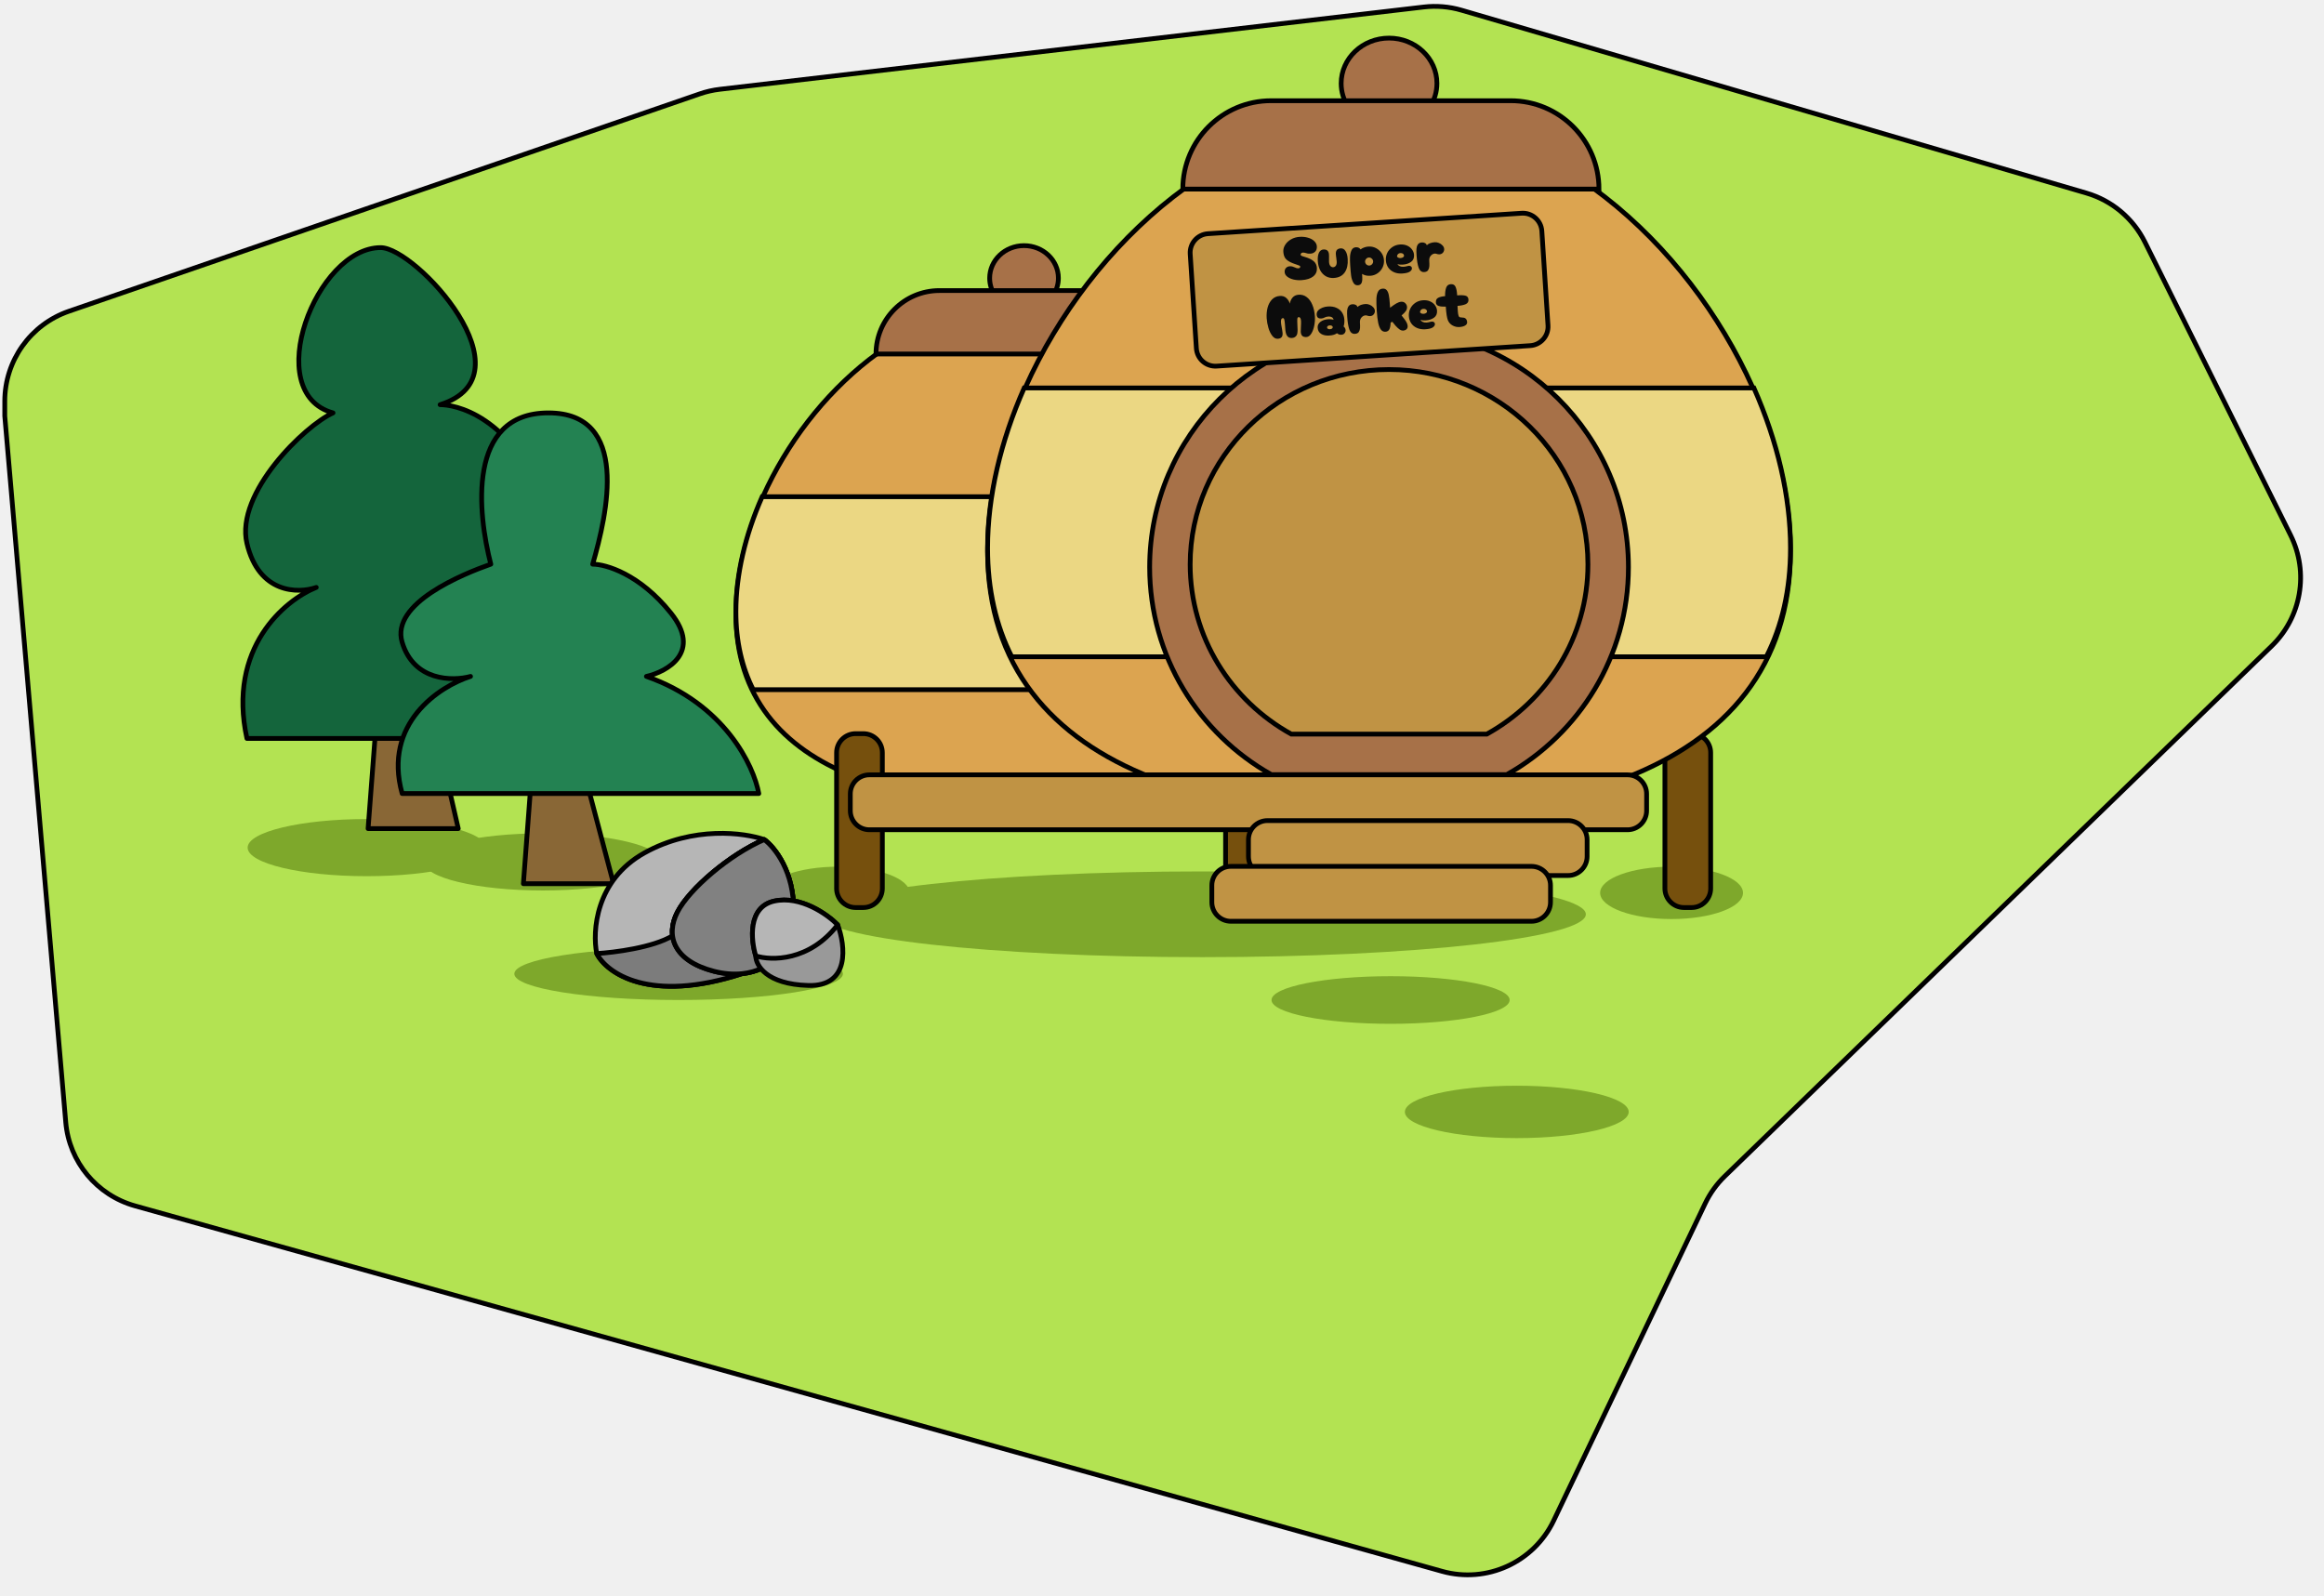
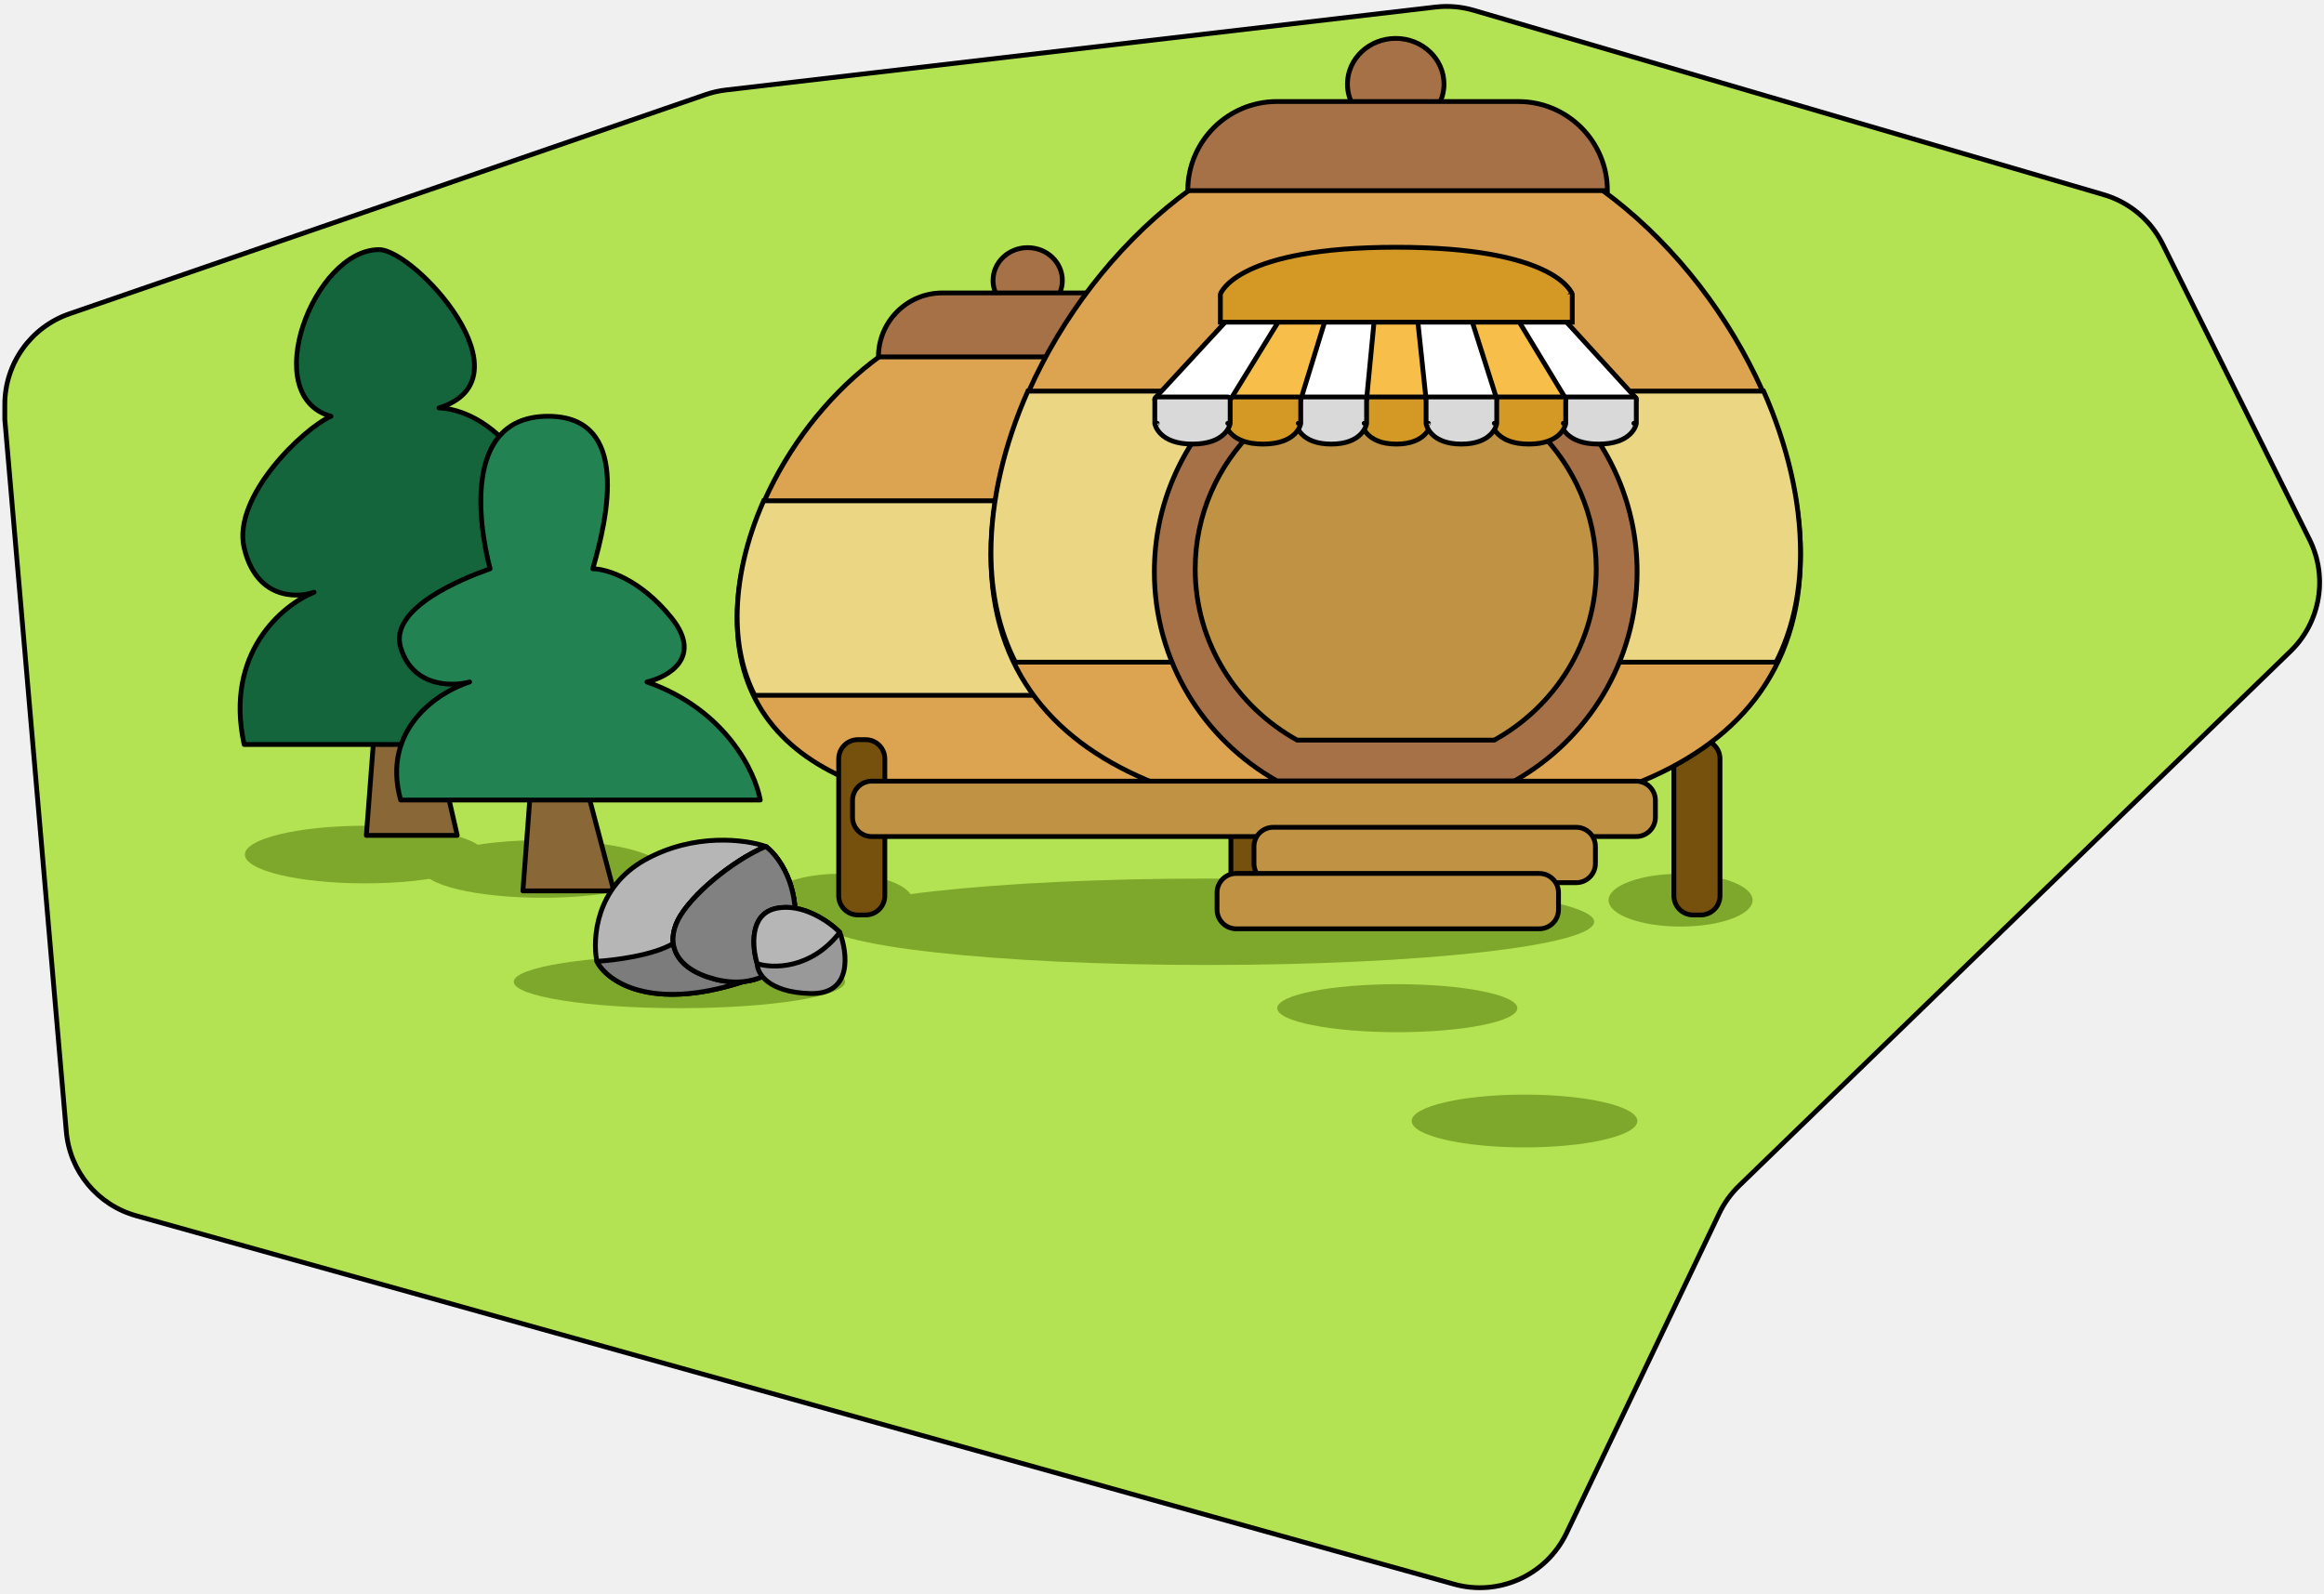
- <svg xmlns="http://www.w3.org/2000/svg" width="488" height="335" viewBox="0 0 488 335" fill="none">
+ <svg xmlns="http://www.w3.org/2000/svg" width="484" height="332" viewBox="0 0 484 332" fill="none">
  <path d="M146.955 19.705L14.484 65.353C6.415 68.134 1 75.728 1 84.262V87.349L13.808 235.691C14.525 243.997 20.319 250.987 28.348 253.232L302.812 329.974C312.171 332.591 322.056 328.101 326.245 319.333L358.052 252.74C359.076 250.597 360.473 248.654 362.178 247.001L477.007 135.673C483.257 129.614 484.87 120.208 480.996 112.413L450.394 50.836C447.912 45.841 443.456 42.109 438.102 40.542L306.902 2.142C304.327 1.388 301.627 1.161 298.962 1.472L151.149 18.749C149.72 18.916 148.314 19.236 146.955 19.705Z" fill="#B3E352" stroke="black" stroke-linecap="round" />
-   <ellipse cx="351" cy="187.5" rx="15" ry="5.5" fill="#7EA82B" />
-   <ellipse cx="176" cy="187.5" rx="15" ry="5.5" fill="#7EA82B" />
-   <ellipse cx="142.5" cy="204.5" rx="34.5" ry="5.5" fill="#7EA82B" />
-   <ellipse cx="77" cy="178" rx="25" ry="6" fill="#7EA82B" />
-   <ellipse cx="292" cy="210" rx="25" ry="5" fill="#7EA82B" />
-   <ellipse cx="318.5" cy="233.5" rx="23.5" ry="5.5" fill="#7EA82B" />
-   <ellipse cx="114" cy="181" rx="25" ry="6" fill="#7EA82B" />
-   <ellipse cx="252.5" cy="192" rx="80.5" ry="9" fill="#7EA82B" />
-   <path d="M82.027 111.951L77.294 174.005H96.226L82.027 111.951Z" fill="#896736" stroke="black" stroke-linejoin="round" />
-   <path d="M127.779 155.073H51.849C47.689 136.044 59.824 126.001 66.411 123.358C62.597 124.68 54.346 124.68 51.849 114.108C49.353 103.536 64.038 89.351 69.932 86.708C54.681 82.501 66.411 52 79.933 52C87.314 52 112.002 78.82 92.414 84.983C95.188 84.983 107.269 86.708 115.158 106.692C118.857 116.063 112.828 121.158 107.597 120.107C121.605 128.791 126.815 148.132 127.779 155.073Z" fill="#14653C" stroke="black" stroke-linejoin="round" />
-   <path d="M114.106 129.832L109.899 185.575H128.831L114.106 129.832Z" fill="#896736" stroke="black" stroke-linejoin="round" />
-   <path d="M159.332 166.642H84.442C80.339 151.885 92.307 144.097 98.805 142.047C95.043 143.072 86.904 143.072 84.442 134.873C81.98 126.675 97.249 120.526 103.062 118.477C100.327 107.887 97.923 86.708 115.158 86.708C132.392 86.708 127.529 107.887 124.452 118.477C127.187 118.477 134.3 120.526 140.866 128.725C147.432 136.923 140.182 141.022 135.736 142.047C152.151 147.786 158.306 160.835 159.332 166.642Z" fill="#238252" stroke="black" stroke-linejoin="round" />
-   <path d="M190.05 70.455C169.098 82.385 154.526 107.604 154.526 128.903C154.526 146.3 164.247 157.136 179.226 163.029H250.83C265.809 157.136 275.53 146.3 275.53 128.903C275.53 107.604 260.958 82.385 240.006 70.455H190.05Z" fill="#DCA450" stroke="black" stroke-linecap="round" />
-   <path d="M160.039 104.313C156.5 112.319 154.526 120.65 154.526 128.453C154.526 134.751 155.812 140.186 158.169 144.833H271.886C274.244 140.186 275.53 134.751 275.53 128.453C275.53 120.65 273.556 112.319 270.017 104.313H160.039Z" fill="#EBD783" stroke="black" stroke-linecap="round" />
-   <path d="M215.028 51.583C211.043 51.583 207.812 54.637 207.812 58.406C207.812 60.955 209.291 63.178 211.481 64.349H218.575C220.765 63.178 222.244 60.955 222.244 58.406C222.244 54.637 219.013 51.583 215.028 51.583Z" fill="#A77148" stroke="black" stroke-linecap="round" />
-   <path d="M183.944 74.34C183.944 66.983 189.909 61.019 197.266 61.019H233.345C240.702 61.019 246.667 66.983 246.667 74.34H183.944Z" fill="#A77148" stroke="black" stroke-linecap="round" />
-   <rect x="185.277" y="154.066" width="36.517" height="9.61" rx="4" transform="rotate(90 185.277 154.066)" fill="#76500D" stroke="black" stroke-linecap="round" />
-   <rect x="266.959" y="154.066" width="36.517" height="9.61" rx="4" transform="rotate(90 266.959 154.066)" fill="#76500D" stroke="black" stroke-linecap="round" />
-   <rect x="359.211" y="154.066" width="36.517" height="9.61" rx="4" transform="rotate(90 359.211 154.066)" fill="#76500D" stroke="black" stroke-linecap="round" />
-   <path d="M256.874 34.294C227.682 50.916 207.379 86.052 207.379 115.728C207.379 139.967 220.923 155.064 241.793 163.274H341.557C362.427 155.064 375.971 139.967 375.971 115.728C375.971 86.052 355.668 50.916 326.476 34.294H256.874Z" fill="#DCA450" stroke="black" stroke-linecap="round" />
-   <path d="M215.061 81.469C210.129 92.623 207.379 104.23 207.379 115.101C207.379 123.877 209.171 131.449 212.456 137.924H370.894C374.179 131.449 375.971 123.877 375.971 115.101C375.971 104.23 373.221 92.623 368.29 81.469H215.061Z" fill="#EBD783" stroke="black" stroke-linecap="round" />
-   <path d="M291.675 69.096C263.913 69.096 241.407 91.487 241.407 119.108C241.407 137.794 251.707 154.087 266.967 162.672H316.383C331.643 154.087 341.943 137.794 341.943 119.108C341.943 91.487 319.437 69.096 291.675 69.096Z" fill="#A77148" />
-   <path d="M291.675 69.096C263.913 69.096 241.407 91.487 241.407 119.108C241.407 137.794 251.707 154.087 266.967 162.672H316.383C331.643 154.087 341.943 137.794 341.943 119.108C341.943 91.487 319.437 69.096 291.675 69.096Z" fill="#A77148" />
-   <path d="M291.675 69.096C263.913 69.096 241.407 91.487 241.407 119.108C241.407 137.794 251.707 154.087 266.967 162.672H316.383C331.643 154.087 341.943 137.794 341.943 119.108C341.943 91.487 319.437 69.096 291.675 69.096Z" stroke="black" stroke-linecap="round" />
-   <path d="M291.675 77.601C268.611 77.601 249.914 95.921 249.914 118.52C249.914 133.809 258.471 147.139 271.148 154.163H312.202C324.879 147.139 333.436 133.809 333.436 118.52C333.436 95.921 314.739 77.601 291.675 77.601Z" fill="#C09344" stroke="black" stroke-linecap="round" />
-   <path d="M291.675 8C286.122 8 281.621 12.256 281.621 17.506C281.621 21.058 283.681 24.155 286.733 25.787H296.617C299.669 24.155 301.729 21.058 301.729 17.506C301.729 12.256 297.227 8 291.675 8Z" fill="#A77148" stroke="black" stroke-linecap="round" />
-   <path d="M248.367 39.708C248.367 29.457 256.677 21.148 266.928 21.148H317.196C327.447 21.148 335.756 29.457 335.756 39.708H248.367Z" fill="#A77148" stroke="black" stroke-linecap="round" />
-   <rect x="178.55" y="162.715" width="167.208" height="11.532" rx="4" fill="#C09344" stroke="black" stroke-linecap="round" />
-   <rect x="262.154" y="172.325" width="71.111" height="11.532" rx="4" fill="#C09344" stroke="black" stroke-linecap="round" />
-   <rect x="254.466" y="181.934" width="71.111" height="11.532" rx="4" fill="#C09344" stroke="black" stroke-linecap="round" />
-   <rect x="249.661" y="49.336" width="73.994" height="27.868" rx="4" transform="rotate(-3.73462 249.661 49.3364)" fill="#C09344" stroke="black" stroke-linecap="round" />
-   <path d="M273.293 58.83C272.722 58.867 272.168 58.825 271.63 58.704C271.1 58.573 270.662 58.376 270.315 58.112C269.967 57.84 269.781 57.517 269.756 57.146C269.733 56.791 269.823 56.503 270.026 56.281C270.228 56.059 270.494 55.938 270.823 55.916C271.039 55.902 271.227 55.92 271.386 55.971C271.554 56.012 271.736 56.078 271.933 56.17C272.076 56.23 272.197 56.278 272.295 56.316C272.401 56.343 272.51 56.353 272.622 56.346C272.908 56.328 273.043 56.206 273.028 55.981C273.023 55.895 272.958 55.825 272.832 55.772C272.707 55.711 272.498 55.633 272.205 55.54C271.682 55.374 271.254 55.207 270.922 55.037C270.409 54.775 270.047 54.478 269.834 54.144C269.63 53.81 269.511 53.384 269.477 52.865C269.444 52.363 269.573 51.881 269.865 51.419C270.155 50.949 270.569 50.561 271.105 50.257C271.641 49.953 272.237 49.779 272.894 49.736C273.534 49.695 274.125 49.756 274.665 49.92C275.214 50.076 275.651 50.316 275.976 50.643C276.309 50.96 276.49 51.326 276.517 51.741C276.548 52.216 276.428 52.585 276.159 52.845C275.897 53.097 275.594 53.234 275.248 53.257C274.962 53.275 274.745 53.272 274.596 53.247C274.455 53.221 274.314 53.183 274.171 53.132C274.056 53.096 273.959 53.072 273.88 53.059C273.8 53.038 273.692 53.032 273.553 53.041C273.441 53.049 273.335 53.095 273.236 53.179C273.146 53.255 273.105 53.357 273.113 53.487C273.119 53.582 273.181 53.661 273.298 53.723C273.414 53.776 273.548 53.824 273.698 53.866C273.849 53.908 273.955 53.94 274.017 53.962C274.841 54.204 275.455 54.502 275.86 54.858C276.265 55.205 276.487 55.677 276.526 56.274C276.574 57.009 276.313 57.603 275.744 58.057C275.182 58.502 274.365 58.76 273.293 58.83ZM280.101 58.372C279.47 58.414 278.906 58.294 278.41 58.014C277.913 57.725 277.517 57.308 277.221 56.763C276.933 56.208 276.765 55.559 276.716 54.815C276.669 54.089 276.748 53.51 276.955 53.08C277.161 52.65 277.472 52.421 277.887 52.394C278.622 52.346 279.014 52.698 279.063 53.45C279.073 53.606 279.078 53.745 279.077 53.867C279.076 53.98 279.074 54.08 279.071 54.166C279.059 54.515 279.06 54.793 279.073 55C279.098 55.381 279.195 55.665 279.363 55.854C279.532 56.043 279.729 56.13 279.954 56.115C280.187 56.1 280.371 55.992 280.506 55.792C280.648 55.583 280.707 55.284 280.682 54.895C280.664 54.618 280.634 54.364 280.593 54.132C280.579 54.055 280.563 53.943 280.545 53.797C280.526 53.642 280.512 53.499 280.504 53.37C280.454 52.608 280.797 52.204 281.532 52.156C281.947 52.129 282.281 52.316 282.533 52.716C282.793 53.107 282.947 53.67 282.995 54.406C283.07 55.556 282.862 56.49 282.37 57.208C281.878 57.918 281.121 58.306 280.101 58.372ZM285.12 59.908C284.696 59.935 284.375 59.739 284.157 59.319C283.939 58.908 283.79 58.431 283.712 57.889C283.642 57.347 283.577 56.63 283.519 55.739C283.475 55.056 283.461 54.453 283.479 53.931C283.506 53.408 283.611 52.95 283.793 52.556C283.976 52.161 284.279 51.951 284.703 51.923C285.144 51.894 285.475 52.046 285.697 52.379C285.886 52.219 286.125 52.086 286.414 51.981C286.71 51.866 287.023 51.798 287.351 51.776C287.905 51.74 288.424 51.845 288.909 52.091C289.394 52.338 289.79 52.685 290.097 53.134C290.405 53.583 290.576 54.084 290.613 54.638C290.649 55.191 290.544 55.715 290.298 56.209C290.052 56.694 289.704 57.09 289.255 57.397C288.806 57.704 288.305 57.876 287.752 57.912C287.414 57.934 287.096 57.911 286.796 57.844C286.496 57.768 286.237 57.659 286.019 57.517C286.055 58.071 286.066 58.5 286.051 58.805C286.036 59.11 285.957 59.362 285.814 59.563C285.68 59.771 285.449 59.886 285.12 59.908ZM287.546 55.763C287.771 55.748 287.96 55.653 288.114 55.478C288.276 55.294 288.349 55.09 288.334 54.865C288.32 54.64 288.221 54.451 288.037 54.298C287.861 54.136 287.661 54.062 287.436 54.077C287.211 54.091 287.018 54.191 286.856 54.375C286.703 54.55 286.633 54.75 286.648 54.975C286.663 55.2 286.758 55.393 286.933 55.555C287.117 55.708 287.321 55.778 287.546 55.763ZM294.457 57.435C293.817 57.477 293.242 57.389 292.733 57.17C292.224 56.951 291.816 56.626 291.51 56.195C291.212 55.754 291.044 55.248 291.007 54.677C290.97 54.115 291.07 53.587 291.307 53.094C291.553 52.6 291.909 52.195 292.375 51.878C292.84 51.561 293.38 51.383 293.994 51.343C294.548 51.306 295.044 51.387 295.482 51.584C295.92 51.781 296.264 52.059 296.513 52.416C296.762 52.764 296.899 53.137 296.925 53.535C296.967 54.184 296.752 54.676 296.279 55.011C295.814 55.336 295.244 55.521 294.569 55.565C294.12 55.594 293.735 55.563 293.417 55.471C293.704 55.878 294.146 56.062 294.743 56.023C294.985 56.007 295.242 55.96 295.515 55.881C295.617 55.848 295.716 55.829 295.811 55.823C296.001 55.81 296.155 55.848 296.274 55.936C296.401 56.023 296.47 56.149 296.481 56.313C296.499 56.581 296.35 56.825 296.034 57.046C295.718 57.258 295.192 57.387 294.457 57.435ZM293.352 53.886C293.438 54.002 293.548 54.086 293.682 54.138C293.823 54.181 293.976 54.197 294.141 54.186C294.331 54.174 294.492 54.12 294.625 54.024C294.766 53.928 294.833 53.811 294.824 53.672C294.813 53.517 294.74 53.387 294.603 53.283C294.474 53.178 294.293 53.134 294.06 53.149C293.826 53.164 293.645 53.25 293.516 53.406C293.396 53.553 293.341 53.713 293.352 53.886ZM299.075 57.134C298.522 57.17 298.129 56.87 297.896 56.234C297.672 55.597 297.523 54.708 297.448 53.566C297.414 53.047 297.408 52.614 297.428 52.265C297.457 51.907 297.554 51.601 297.72 51.347C297.894 51.084 298.176 50.939 298.565 50.914C298.807 50.898 299.023 50.94 299.212 51.041C299.409 51.141 299.541 51.293 299.606 51.497C299.785 51.312 300.023 51.166 300.32 51.06C300.617 50.954 300.939 50.889 301.285 50.867C301.561 50.849 301.847 50.899 302.141 51.019C302.444 51.138 302.699 51.313 302.905 51.542C303.119 51.763 303.235 52.012 303.253 52.288C303.271 52.565 303.188 52.818 303.003 53.047C302.827 53.267 302.578 53.388 302.258 53.409C302.154 53.415 302.054 53.409 301.957 53.389C301.869 53.369 301.79 53.348 301.719 53.327C301.541 53.269 301.401 53.243 301.297 53.25C300.96 53.272 300.67 53.425 300.428 53.711C300.194 53.986 300.091 54.332 300.118 54.747C300.148 55.205 300.155 55.587 300.14 55.892C300.126 56.197 300.04 56.476 299.882 56.729C299.725 56.974 299.456 57.109 299.075 57.134ZM271.292 70.973C270.998 70.992 270.747 70.935 270.539 70.801C270.338 70.657 270.191 70.459 270.096 70.204C270.011 69.966 269.95 69.706 269.914 69.421C269.887 69.136 269.857 68.735 269.823 68.216C269.791 67.731 269.746 67.374 269.688 67.143C269.638 66.912 269.539 66.801 269.392 66.811C269.219 66.822 269.103 66.908 269.044 67.068C268.985 67.219 268.964 67.434 268.982 67.71C268.998 67.961 269.059 68.353 269.163 68.884C269.178 68.987 269.206 69.15 269.247 69.374C269.287 69.597 269.313 69.782 269.322 69.929C269.349 70.344 269.273 70.644 269.094 70.83C268.924 71.015 268.662 71.118 268.307 71.142C267.883 71.169 267.501 70.964 267.16 70.526C266.818 70.088 266.547 69.532 266.347 68.859C266.146 68.178 266.024 67.504 265.981 66.838C265.929 66.042 265.993 65.296 266.173 64.598C266.362 63.899 266.672 63.328 267.104 62.883C267.543 62.437 268.092 62.193 268.749 62.15C269.303 62.114 269.755 62.258 270.106 62.582C270.457 62.898 270.704 63.294 270.848 63.772C270.912 63.29 271.098 62.865 271.404 62.498C271.718 62.13 272.148 61.928 272.693 61.892C273.342 61.85 273.908 62.017 274.393 62.394C274.886 62.761 275.277 63.296 275.566 63.998C275.864 64.699 276.043 65.521 276.105 66.464C276.145 67.078 276.1 67.719 275.97 68.388C275.839 69.048 275.632 69.604 275.349 70.057C275.066 70.509 274.726 70.749 274.328 70.775C273.965 70.798 273.682 70.726 273.48 70.556C273.278 70.387 273.163 70.095 273.136 69.68C273.124 69.49 273.135 69.133 273.17 68.609C273.203 68.052 273.212 67.651 273.196 67.409C273.16 66.847 272.99 66.576 272.687 66.596C272.532 66.606 272.44 66.738 272.413 66.991C272.395 67.245 272.4 67.652 272.428 68.215C272.456 68.639 272.47 68.994 272.472 69.281C272.472 69.558 272.45 69.816 272.405 70.053C272.352 70.309 272.227 70.521 272.03 70.69C271.841 70.859 271.595 70.953 271.292 70.973ZM279.109 70.463C278.435 70.507 277.871 70.391 277.419 70.117C276.966 69.834 276.721 69.403 276.683 68.823C276.65 68.322 276.845 67.909 277.267 67.587C277.689 67.264 278.228 67.081 278.886 67.038C279.128 67.022 279.354 67.029 279.564 67.059C279.783 67.079 279.933 67.113 280.014 67.16C280 66.944 279.897 66.772 279.707 66.646C279.516 66.51 279.234 66.455 278.862 66.479C278.698 66.49 278.565 66.512 278.463 66.544C278.36 66.577 278.251 66.623 278.133 66.683C278.015 66.743 277.905 66.789 277.803 66.822C277.71 66.854 277.581 66.876 277.417 66.886C277.14 66.904 276.919 66.849 276.754 66.721C276.589 66.584 276.497 66.369 276.478 66.075C276.456 65.737 276.558 65.444 276.785 65.195C277.021 64.945 277.321 64.752 277.685 64.615C278.049 64.47 278.417 64.385 278.789 64.361C279.524 64.312 280.147 64.411 280.658 64.655C281.177 64.891 281.568 65.226 281.831 65.66C282.103 66.094 282.256 66.583 282.292 67.128C282.311 67.422 282.303 67.696 282.267 67.951C282.24 68.204 282.193 68.403 282.124 68.546C282.252 68.642 282.35 68.757 282.42 68.892C282.498 69.025 282.542 69.166 282.552 69.313C282.568 69.564 282.496 69.786 282.334 69.978C282.182 70.171 281.967 70.276 281.691 70.294C281.483 70.308 281.312 70.288 281.179 70.236C281.045 70.184 280.901 70.098 280.745 69.978C280.537 70.122 280.306 70.233 280.05 70.31C279.803 70.387 279.49 70.438 279.109 70.463ZM279.283 69.135C279.465 69.124 279.605 69.075 279.704 68.991C279.811 68.906 279.861 68.807 279.854 68.694C279.846 68.582 279.784 68.49 279.666 68.42C279.557 68.349 279.412 68.319 279.231 68.331C279.049 68.343 278.904 68.392 278.797 68.477C278.698 68.561 278.653 68.66 278.66 68.772C278.667 68.885 278.726 68.977 278.834 69.047C278.952 69.118 279.101 69.147 279.283 69.135ZM284.522 70.109C283.968 70.145 283.575 69.845 283.343 69.209C283.119 68.573 282.969 67.683 282.895 66.542C282.861 66.023 282.854 65.589 282.875 65.24C282.904 64.882 283.001 64.576 283.167 64.322C283.341 64.059 283.622 63.915 284.011 63.889C284.254 63.874 284.469 63.916 284.658 64.016C284.856 64.117 284.987 64.269 285.053 64.473C285.232 64.287 285.47 64.142 285.767 64.035C286.064 63.929 286.385 63.865 286.731 63.842C287.008 63.824 287.293 63.875 287.588 63.995C287.891 64.114 288.146 64.288 288.352 64.518C288.566 64.739 288.682 64.987 288.7 65.264C288.718 65.541 288.635 65.794 288.45 66.023C288.273 66.243 288.025 66.363 287.705 66.384C287.601 66.391 287.501 66.384 287.404 66.365C287.316 66.344 287.236 66.323 287.165 66.302C286.988 66.244 286.847 66.219 286.743 66.225C286.406 66.247 286.117 66.401 285.875 66.686C285.641 66.962 285.537 67.307 285.564 67.722C285.594 68.181 285.602 68.562 285.587 68.867C285.572 69.172 285.486 69.451 285.329 69.705C285.171 69.95 284.902 70.085 284.522 70.109ZM294.306 66.24C294.446 66.396 294.674 66.689 294.989 67.12C295.361 67.634 295.559 68.077 295.584 68.449C295.603 68.752 295.519 68.988 295.33 69.156C295.141 69.316 294.912 69.405 294.644 69.423C294.393 69.439 294.131 69.352 293.858 69.161C293.594 68.97 293.312 68.706 293.012 68.37C292.692 68 292.48 67.736 292.374 67.578C292.264 67.628 292.142 67.68 292.006 67.732C291.988 68.384 291.898 68.864 291.735 69.169C291.573 69.475 291.306 69.641 290.934 69.665C290.553 69.69 290.24 69.554 289.995 69.257C289.75 68.96 289.554 68.487 289.407 67.836C289.269 67.185 289.165 66.319 289.095 65.238C289.027 64.209 289.004 63.381 289.024 62.755C289.052 62.119 289.166 61.612 289.367 61.234C289.568 60.847 289.893 60.639 290.343 60.61C290.715 60.586 291 60.697 291.198 60.945C291.406 61.192 291.55 61.543 291.632 61.998C291.722 62.444 291.792 63.047 291.841 63.808L291.895 64.626L291.932 64.597C292.411 64.227 292.835 63.934 293.203 63.719C293.58 63.504 293.924 63.386 294.236 63.365C294.59 63.342 294.875 63.445 295.089 63.674C295.312 63.894 295.433 64.151 295.452 64.445C295.473 64.757 295.388 65.049 295.197 65.322C295.006 65.595 294.709 65.901 294.306 66.24ZM299.286 69.146C298.646 69.187 298.071 69.099 297.562 68.88C297.053 68.662 296.645 68.337 296.339 67.905C296.041 67.464 295.873 66.958 295.836 66.388C295.799 65.825 295.9 65.298 296.137 64.805C296.382 64.311 296.738 63.905 297.204 63.588C297.669 63.271 298.209 63.093 298.823 63.053C299.377 63.017 299.873 63.097 300.311 63.294C300.75 63.492 301.093 63.769 301.343 64.126C301.591 64.475 301.728 64.848 301.754 65.246C301.797 65.894 301.581 66.386 301.108 66.721C300.643 67.046 300.073 67.231 299.399 67.275C298.949 67.305 298.565 67.273 298.246 67.181C298.533 67.588 298.975 67.772 299.572 67.733C299.814 67.717 300.071 67.67 300.344 67.591C300.446 67.559 300.545 67.539 300.64 67.533C300.83 67.521 300.985 67.558 301.103 67.646C301.231 67.733 301.3 67.859 301.31 68.023C301.328 68.291 301.179 68.536 300.863 68.756C300.547 68.968 300.021 69.098 299.286 69.146ZM298.182 65.596C298.267 65.712 298.377 65.796 298.511 65.848C298.652 65.891 298.805 65.907 298.97 65.896C299.16 65.884 299.322 65.83 299.454 65.734C299.596 65.638 299.662 65.521 299.653 65.383C299.643 65.227 299.569 65.097 299.432 64.993C299.304 64.889 299.123 64.844 298.889 64.859C298.656 64.875 298.474 64.96 298.346 65.116C298.225 65.263 298.17 65.423 298.182 65.596ZM308.353 62.913C308.383 63.362 308.191 63.683 307.778 63.875C307.364 64.059 306.79 64.179 306.056 64.235C306.061 64.452 306.08 64.802 306.111 65.287C306.143 65.78 306.201 66.128 306.284 66.331C306.336 66.475 306.408 66.566 306.497 66.603C306.595 66.641 306.735 66.662 306.918 66.667C306.979 66.672 307.045 66.681 307.115 66.694C307.193 66.697 307.281 66.704 307.377 66.715C307.579 66.746 307.741 66.844 307.865 67.009C307.988 67.166 308.058 67.374 308.075 67.634C308.095 67.928 307.958 68.167 307.666 68.351C307.374 68.535 306.964 68.644 306.437 68.679C305.953 68.71 305.481 68.602 305.022 68.354C304.562 68.098 304.235 67.737 304.039 67.272C303.833 66.773 303.684 65.814 303.591 64.396C302.984 64.418 302.491 64.372 302.11 64.258C301.737 64.135 301.538 63.887 301.514 63.516C301.484 63.048 301.636 62.726 301.972 62.548C302.307 62.361 302.799 62.242 303.447 62.191C303.428 61.497 303.498 60.915 303.659 60.444C303.818 59.965 304.145 59.709 304.638 59.677C305.139 59.644 305.478 59.839 305.653 60.262C305.837 60.684 305.945 61.272 305.977 62.026C306.763 61.966 307.346 61.988 307.727 62.094C308.116 62.199 308.325 62.472 308.353 62.913Z" fill="#0C0C0C" />
-   <path d="M125.306 200.243C124.365 195.582 125.049 184.829 135.319 179.11C145.588 173.392 156.37 174.863 160.478 176.313C162.617 177.867 166.845 183.088 166.64 191.542C166.444 199.575 161.797 203.836 155.857 204.461C136.345 210.819 127.36 204.298 125.306 200.243Z" fill="#B6B6B6" />
-   <path d="M160.478 176.313C156.37 174.863 145.588 173.392 135.319 179.11C125.049 184.829 124.365 195.582 125.306 200.243C127.36 204.298 136.345 210.819 155.857 204.461M160.478 176.313C162.617 177.867 166.845 183.088 166.64 191.542C166.444 199.575 161.797 203.836 155.857 204.461M160.478 176.313C153.29 179.421 144.818 186.569 142.25 191.542C139.683 196.514 141.48 201.797 149.952 203.973C151.983 204.494 153.984 204.658 155.857 204.461" stroke="black" stroke-linecap="round" stroke-linejoin="round" />
-   <path d="M160.478 176.313C162.617 177.867 166.845 183.088 166.639 191.542C166.444 199.575 161.797 203.836 155.857 204.461C136.345 210.819 127.36 204.298 125.306 200.243C128.902 200.036 137.121 199 141.226 196.514C141.02 194.907 141.39 193.207 142.25 191.542C144.817 186.569 153.29 179.421 160.478 176.313Z" fill="#7C7C7C" />
-   <path d="M155.857 204.461C161.797 203.836 166.444 199.575 166.639 191.542C166.845 183.088 162.617 177.867 160.478 176.313C153.29 179.421 144.817 186.569 142.25 191.542C141.39 193.207 141.02 194.907 141.226 196.514M155.857 204.461C153.984 204.658 151.983 204.494 149.952 203.973C144.318 202.526 141.635 199.704 141.226 196.514M155.857 204.461C136.345 210.819 127.36 204.298 125.306 200.243C128.902 200.036 137.121 199 141.226 196.514" stroke="black" stroke-linecap="round" stroke-linejoin="round" />
-   <path d="M166.64 191.542C166.845 183.088 162.617 177.867 160.478 176.313C153.29 179.421 144.818 186.569 142.25 191.542C139.683 196.514 141.48 201.797 149.952 203.973C151.983 204.494 153.984 204.658 155.857 204.461C161.797 203.836 166.444 199.575 166.64 191.542Z" fill="#818181" stroke="black" stroke-linecap="round" stroke-linejoin="round" />
-   <path d="M162.547 189.233C157.002 190.476 157.669 197.416 158.696 200.731C158.696 202.7 160.904 206.698 169.736 206.947C178.567 207.195 177.523 198.556 175.897 194.205C173.758 192.03 168.093 187.99 162.547 189.233Z" fill="#999999" stroke="black" stroke-linecap="round" stroke-linejoin="round" />
-   <path d="M162.547 189.233C157.002 190.476 157.669 197.416 158.696 200.731C161.948 201.767 169.941 201.913 175.897 194.205C173.758 192.03 168.093 187.99 162.547 189.233Z" fill="#B6B6B6" stroke="black" stroke-linecap="round" stroke-linejoin="round" />
+   <ellipse cx="350" cy="187.5" rx="15" ry="5.5" fill="#7EA82B" />
+   <ellipse cx="175" cy="187.5" rx="15" ry="5.5" fill="#7EA82B" />
+   <ellipse cx="141.5" cy="204.5" rx="34.5" ry="5.5" fill="#7EA82B" />
+   <ellipse cx="76" cy="178" rx="25" ry="6" fill="#7EA82B" />
+   <ellipse cx="291" cy="210" rx="25" ry="5" fill="#7EA82B" />
+   <ellipse cx="317.5" cy="233.5" rx="23.5" ry="5.5" fill="#7EA82B" />
+   <ellipse cx="113" cy="181" rx="25" ry="6" fill="#7EA82B" />
+   <ellipse cx="251.5" cy="192" rx="80.5" ry="9" fill="#7EA82B" />
+   <path d="M81.027 111.951L76.294 174.005H95.226L81.027 111.951Z" fill="#896736" stroke="black" stroke-linejoin="round" />
+   <path d="M126.779 155.073H50.849C46.689 136.044 58.824 126.001 65.411 123.358C61.597 124.68 53.346 124.68 50.849 114.108C48.353 103.536 63.038 89.351 68.932 86.708C53.681 82.501 65.411 52 78.933 52C86.314 52 111.002 78.82 91.414 84.983C94.188 84.983 106.269 86.708 114.158 106.692C117.857 116.063 111.828 121.158 106.597 120.107C120.605 128.791 125.815 148.132 126.779 155.073Z" fill="#14653C" stroke="black" stroke-linejoin="round" />
+   <path d="M113.106 129.832L108.899 185.575H127.831L113.106 129.832Z" fill="#896736" stroke="black" stroke-linejoin="round" />
+   <path d="M158.332 166.642H83.442C79.339 151.885 91.307 144.097 97.805 142.047C94.043 143.072 85.904 143.072 83.442 134.873C80.98 126.675 96.249 120.526 102.062 118.477C99.327 107.887 96.923 86.708 114.158 86.708C131.392 86.708 126.529 107.887 123.452 118.477C126.187 118.477 133.3 120.526 139.866 128.725C146.432 136.923 139.182 141.022 134.736 142.047C151.151 147.786 157.306 160.835 158.332 166.642Z" fill="#238252" stroke="black" stroke-linejoin="round" />
+   <path d="M189.05 70.455C168.098 82.385 153.526 107.604 153.526 128.903C153.526 146.3 163.247 157.136 178.226 163.029H249.83C264.809 157.136 274.53 146.3 274.53 128.903C274.53 107.604 259.958 82.385 239.006 70.455H189.05Z" fill="#DCA450" stroke="black" stroke-linecap="round" />
+   <path d="M159.039 104.313C155.5 112.319 153.526 120.65 153.526 128.453C153.526 134.751 154.812 140.186 157.169 144.833H270.886C273.244 140.186 274.53 134.751 274.53 128.453C274.53 120.65 272.556 112.319 269.017 104.313H159.039Z" fill="#EBD783" stroke="black" stroke-linecap="round" />
+   <path d="M214.028 51.583C210.043 51.583 206.812 54.637 206.812 58.406C206.812 60.955 208.291 63.178 210.481 64.349H217.575C219.765 63.178 221.244 60.955 221.244 58.406C221.244 54.637 218.013 51.583 214.028 51.583Z" fill="#A77148" stroke="black" stroke-linecap="round" />
+   <path d="M182.944 74.34C182.944 66.983 188.909 61.019 196.266 61.019H232.345C239.702 61.019 245.667 66.983 245.667 74.34H182.944Z" fill="#A77148" stroke="black" stroke-linecap="round" />
+   <rect x="184.277" y="154.066" width="36.517" height="9.61" rx="4" transform="rotate(90 184.277 154.066)" fill="#76500D" stroke="black" stroke-linecap="round" />
+   <rect x="265.959" y="154.066" width="36.517" height="9.61" rx="4" transform="rotate(90 265.959 154.066)" fill="#76500D" stroke="black" stroke-linecap="round" />
+   <rect x="358.211" y="154.066" width="36.517" height="9.61" rx="4" transform="rotate(90 358.211 154.066)" fill="#76500D" stroke="black" stroke-linecap="round" />
+   <path d="M255.874 34.294C226.682 50.916 206.379 86.052 206.379 115.728C206.379 139.967 219.923 155.064 240.793 163.274H340.557C361.427 155.064 374.971 139.967 374.971 115.728C374.971 86.052 354.668 50.916 325.476 34.294H255.874Z" fill="#DCA450" stroke="black" stroke-linecap="round" />
+   <path d="M214.06 81.469C209.129 92.623 206.379 104.23 206.379 115.101C206.379 123.877 208.171 131.449 211.456 137.924H369.894C373.179 131.449 374.971 123.877 374.971 115.101C374.971 104.23 372.221 92.623 367.29 81.469H214.06Z" fill="#EBD783" stroke="black" stroke-linecap="round" />
+   <path d="M290.675 69.096C262.912 69.096 240.407 91.487 240.407 119.108C240.407 137.794 250.707 154.087 265.967 162.672H315.383C330.643 154.087 340.943 137.794 340.943 119.108C340.943 91.487 318.437 69.096 290.675 69.096Z" fill="#A77148" />
+   <path d="M290.675 69.096C262.912 69.096 240.407 91.487 240.407 119.108C240.407 137.794 250.707 154.087 265.967 162.672H315.383C330.643 154.087 340.943 137.794 340.943 119.108C340.943 91.487 318.437 69.096 290.675 69.096Z" fill="#A77148" />
+   <path d="M290.675 69.096C262.912 69.096 240.407 91.487 240.407 119.108C240.407 137.794 250.707 154.087 265.967 162.672H315.383C330.643 154.087 340.943 137.794 340.943 119.108C340.943 91.487 318.437 69.096 290.675 69.096Z" stroke="black" stroke-linecap="round" />
+   <path d="M290.675 77.601C267.611 77.601 248.914 95.921 248.914 118.52C248.914 133.809 257.471 147.139 270.148 154.163H311.202C323.879 147.139 332.436 133.809 332.436 118.52C332.436 95.921 313.739 77.601 290.675 77.601Z" fill="#C09344" stroke="black" stroke-linecap="round" />
+   <path d="M290.675 8C285.122 8 280.621 12.256 280.621 17.506C280.621 21.058 282.681 24.155 285.733 25.787H295.617C298.669 24.155 300.729 21.058 300.729 17.506C300.729 12.256 296.227 8 290.675 8Z" fill="#A77148" stroke="black" stroke-linecap="round" />
+   <path d="M247.367 39.708C247.367 29.457 255.677 21.148 265.928 21.148H316.196C326.447 21.148 334.756 29.457 334.756 39.708H247.367Z" fill="#A77148" stroke="black" stroke-linecap="round" />
+   <path d="M295.864 65.701C296.122 65.701 296.337 65.896 296.362 66.153L297.995 83.135C298.008 83.275 297.962 83.414 297.867 83.519C297.773 83.623 297.638 83.682 297.497 83.682H284.108C283.967 83.682 283.832 83.623 283.738 83.519C283.643 83.414 283.597 83.275 283.61 83.135L285.243 66.153C285.268 65.896 285.483 65.701 285.741 65.701H295.864Z" fill="#F7BE4A" stroke="black" stroke-linejoin="round" />
+   <path d="M297.497 82.683C297.773 82.683 297.997 82.906 297.997 83.183V88.174C297.997 88.199 297.995 88.225 297.991 88.25L297.497 88.174C297.991 88.25 297.991 88.251 297.991 88.251L297.991 88.252L297.991 88.254L297.99 88.259L297.987 88.274C297.985 88.285 297.982 88.3 297.978 88.319C297.971 88.356 297.959 88.406 297.942 88.468C297.909 88.592 297.855 88.763 297.77 88.966C297.599 89.37 297.303 89.903 296.799 90.432C295.779 91.503 293.966 92.5 290.802 92.5C287.639 92.5 285.826 91.503 284.806 90.432C284.302 89.903 284.006 89.37 283.835 88.966C283.75 88.763 283.696 88.592 283.662 88.468C283.646 88.406 283.634 88.356 283.626 88.319C283.623 88.3 283.62 88.285 283.618 88.274L283.615 88.259L283.614 88.254L283.614 88.252L283.614 88.251C283.614 88.251 283.614 88.25 284.108 88.174L283.614 88.25C283.61 88.225 283.608 88.199 283.608 88.174V83.183C283.608 82.906 283.832 82.683 284.108 82.683H297.497Z" fill="#D39924" stroke="black" stroke-linejoin="round" />
+   <path d="M324.766 65.701C324.906 65.701 325.04 65.76 325.135 65.864L340.647 82.845C340.78 82.991 340.815 83.203 340.735 83.384C340.655 83.565 340.476 83.682 340.278 83.682H325.582C325.407 83.682 325.245 83.591 325.154 83.441L314.867 66.46C314.774 66.305 314.771 66.112 314.859 65.955C314.948 65.798 315.114 65.701 315.295 65.701H324.766Z" fill="white" stroke="black" stroke-linejoin="round" />
+   <path d="M340.278 82.683C340.554 82.683 340.778 82.906 340.778 83.183V88.174C340.778 88.202 340.775 88.23 340.771 88.258L340.278 88.174C340.771 88.258 340.77 88.258 340.77 88.259L340.77 88.26L340.77 88.262L340.769 88.267L340.766 88.282C340.764 88.294 340.76 88.309 340.756 88.328C340.747 88.366 340.735 88.417 340.716 88.48C340.679 88.605 340.619 88.778 340.525 88.981C340.336 89.389 340.011 89.921 339.46 90.448C338.348 91.512 336.377 92.5 332.93 92.5C329.482 92.5 327.512 91.512 326.4 90.448C325.848 89.921 325.523 89.389 325.335 88.981C325.241 88.778 325.181 88.605 325.144 88.48C325.125 88.417 325.112 88.366 325.104 88.328C325.099 88.309 325.096 88.294 325.094 88.282L325.091 88.267L325.09 88.262L325.089 88.26L325.089 88.259C325.089 88.258 325.089 88.258 325.582 88.174L325.089 88.258C325.084 88.23 325.082 88.202 325.082 88.174V83.183C325.082 82.906 325.306 82.683 325.582 82.683H340.278Z" fill="#D9D9D9" stroke="black" stroke-linejoin="round" />
+   <path d="M315.296 65.701C315.47 65.701 315.633 65.792 315.723 65.942L326.01 82.923C326.104 83.078 326.107 83.27 326.018 83.428C325.93 83.585 325.763 83.682 325.583 83.682H311.213C310.996 83.682 310.803 83.541 310.737 83.334L305.348 66.352C305.3 66.2 305.327 66.034 305.422 65.905C305.516 65.777 305.666 65.701 305.825 65.701H315.296Z" fill="#F7BE4A" stroke="black" stroke-linejoin="round" />
+   <path d="M325.583 82.683C325.859 82.683 326.083 82.906 326.083 83.183V88.174C326.083 88.201 326.08 88.229 326.076 88.256L325.583 88.174C326.076 88.256 326.076 88.256 326.076 88.257L326.075 88.258L326.075 88.26L326.074 88.265L326.071 88.28C326.069 88.292 326.066 88.307 326.062 88.326C326.053 88.363 326.041 88.414 326.023 88.477C325.987 88.602 325.928 88.774 325.836 88.977C325.652 89.384 325.334 89.916 324.795 90.444C323.705 91.51 321.774 92.5 318.398 92.5C315.022 92.5 313.091 91.51 312.001 90.444C311.462 89.916 311.144 89.384 310.96 88.977C310.868 88.774 310.81 88.602 310.773 88.477C310.755 88.414 310.743 88.363 310.734 88.326C310.73 88.307 310.727 88.292 310.725 88.28L310.722 88.265L310.721 88.26L310.721 88.258L310.72 88.257C310.72 88.256 310.72 88.256 311.213 88.174L310.72 88.256C310.716 88.229 310.713 88.201 310.713 88.174V83.183C310.713 82.906 310.937 82.683 311.213 82.683H325.583Z" fill="#D39924" stroke="black" stroke-linejoin="round" />
+   <path d="M305.825 65.701C306.042 65.701 306.235 65.842 306.301 66.049L311.69 83.031C311.738 83.183 311.711 83.349 311.617 83.478C311.522 83.606 311.372 83.682 311.213 83.682H297.497C297.241 83.682 297.027 83.489 297 83.235L295.204 66.253C295.189 66.112 295.234 65.972 295.329 65.866C295.424 65.761 295.559 65.701 295.701 65.701H305.825Z" fill="white" stroke="black" stroke-linejoin="round" />
+   <path d="M311.213 82.683C311.489 82.683 311.713 82.906 311.713 83.183V88.174C311.713 88.2 311.711 88.226 311.707 88.252L311.213 88.174C311.707 88.252 311.707 88.253 311.707 88.253L311.707 88.254L311.706 88.256L311.705 88.261L311.703 88.276C311.701 88.287 311.698 88.303 311.694 88.321C311.686 88.358 311.674 88.409 311.657 88.471C311.622 88.595 311.567 88.767 311.479 88.97C311.304 89.375 311.001 89.907 310.485 90.436C309.442 91.505 307.589 92.5 304.355 92.5C301.121 92.5 299.268 91.505 298.225 90.436C297.709 89.907 297.406 89.375 297.231 88.97C297.143 88.767 297.088 88.595 297.053 88.471C297.036 88.409 297.024 88.358 297.016 88.321C297.012 88.303 297.01 88.287 297.007 88.276L297.005 88.261L297.004 88.256L297.004 88.254L297.003 88.253C297.003 88.253 297.003 88.252 297.497 88.174L297.003 88.252C296.999 88.226 296.997 88.2 296.997 88.174V83.183C296.997 82.906 297.221 82.683 297.497 82.683H311.213Z" fill="#D9D9D9" stroke="black" stroke-linejoin="round" />
+   <path d="M275.616 65.701C275.398 65.701 275.206 65.842 275.14 66.049L269.751 83.031C269.703 83.183 269.73 83.349 269.824 83.478C269.918 83.606 270.068 83.682 270.228 83.682H284.107C284.365 83.682 284.58 83.487 284.605 83.23L286.238 66.249C286.251 66.108 286.205 65.969 286.11 65.865C286.015 65.76 285.881 65.701 285.74 65.701H275.616Z" fill="white" stroke="black" stroke-linejoin="round" />
+   <path d="M284.108 82.683C284.384 82.683 284.608 82.906 284.608 83.183V88.174C284.608 88.2 284.606 88.226 284.602 88.252L284.108 88.174C284.602 88.252 284.602 88.253 284.602 88.253L284.601 88.254L284.601 88.256L284.6 88.261L284.598 88.276C284.595 88.287 284.593 88.303 284.589 88.321C284.581 88.358 284.569 88.409 284.552 88.471C284.517 88.595 284.462 88.767 284.374 88.97C284.199 89.375 283.896 89.907 283.38 90.436C282.337 91.505 280.484 92.5 277.25 92.5C274.016 92.5 272.163 91.505 271.12 90.436C270.604 89.907 270.301 89.375 270.126 88.97C270.038 88.767 269.983 88.595 269.948 88.471C269.931 88.409 269.919 88.358 269.911 88.321C269.907 88.303 269.904 88.287 269.902 88.276L269.9 88.261L269.899 88.256L269.898 88.254L269.898 88.253C269.898 88.253 269.898 88.252 270.392 88.174L269.898 88.252C269.894 88.226 269.892 88.2 269.892 88.174V83.183C269.892 82.906 270.116 82.683 270.392 82.683H284.108Z" fill="#D9D9D9" stroke="black" stroke-linejoin="round" />
+   <path d="M266.146 65.701C265.972 65.701 265.811 65.791 265.72 65.939L255.27 82.92C255.175 83.075 255.171 83.268 255.259 83.426C255.348 83.584 255.515 83.682 255.696 83.682H270.391C270.611 83.682 270.805 83.539 270.869 83.329L276.094 66.348C276.141 66.196 276.113 66.031 276.019 65.904C275.924 65.776 275.775 65.701 275.617 65.701H266.146Z" fill="#F7BE4A" stroke="black" stroke-linejoin="round" />
+   <path d="M270.391 82.683C270.667 82.683 270.891 82.906 270.891 83.183V88.174C270.891 88.202 270.888 88.23 270.884 88.258L270.391 88.174C270.884 88.258 270.884 88.258 270.884 88.259L270.883 88.26L270.883 88.262L270.882 88.267L270.879 88.282C270.877 88.294 270.874 88.309 270.869 88.328C270.861 88.366 270.848 88.417 270.829 88.48C270.792 88.605 270.732 88.778 270.638 88.981C270.45 89.389 270.124 89.921 269.573 90.448C268.461 91.512 266.49 92.5 263.043 92.5C259.595 92.5 257.625 91.512 256.513 90.448C255.962 89.921 255.636 89.389 255.448 88.981C255.354 88.778 255.294 88.605 255.257 88.48C255.238 88.417 255.225 88.366 255.217 88.328C255.212 88.309 255.209 88.294 255.207 88.282L255.204 88.267L255.203 88.262L255.203 88.26L255.202 88.259C255.202 88.258 255.202 88.258 255.695 88.174L255.202 88.258C255.197 88.23 255.195 88.202 255.195 88.174V83.183C255.195 82.906 255.419 82.683 255.695 82.683H270.391Z" fill="#D39924" stroke="black" stroke-linejoin="round" />
+   <path d="M256.675 65.701C256.536 65.701 256.403 65.759 256.308 65.862L240.633 82.843C240.498 82.989 240.462 83.201 240.542 83.383C240.622 83.565 240.801 83.682 241 83.682H255.696C255.869 83.682 256.031 83.592 256.122 83.444L266.572 66.463C266.667 66.308 266.671 66.115 266.583 65.957C266.494 65.799 266.327 65.701 266.146 65.701H256.675Z" fill="white" stroke="black" stroke-linejoin="round" />
+   <path d="M255.696 82.683C255.972 82.683 256.196 82.906 256.196 83.183V88.174C256.196 88.202 256.193 88.23 256.189 88.258L255.696 88.174C256.189 88.258 256.188 88.258 256.188 88.259L256.188 88.26L256.188 88.262L256.187 88.267L256.184 88.282C256.182 88.294 256.178 88.309 256.174 88.328C256.165 88.366 256.153 88.417 256.134 88.48C256.097 88.605 256.037 88.778 255.943 88.981C255.754 89.389 255.429 89.921 254.878 90.448C253.766 91.512 251.795 92.5 248.348 92.5C244.9 92.5 242.93 91.512 241.818 90.448C241.267 89.921 240.941 89.389 240.753 88.981C240.659 88.778 240.599 88.605 240.562 88.48C240.543 88.417 240.53 88.366 240.522 88.328C240.517 88.309 240.514 88.294 240.512 88.282L240.509 88.267L240.508 88.262L240.507 88.26L240.507 88.259C240.507 88.258 240.507 88.258 241 88.174L240.507 88.258C240.502 88.23 240.5 88.202 240.5 88.174V83.183C240.5 82.906 240.724 82.683 241 82.683H255.696Z" fill="#D9D9D9" stroke="black" stroke-linejoin="round" />
+   <path d="M254.656 67.111H254.156V66.611V61.388V61.304L254.183 61.226L254.656 61.388C254.183 61.226 254.183 61.225 254.183 61.224L254.184 61.222L254.185 61.218L254.189 61.207C254.192 61.199 254.196 61.188 254.201 61.175C254.212 61.15 254.226 61.116 254.245 61.073C254.284 60.989 254.343 60.873 254.428 60.729C254.598 60.442 254.874 60.047 255.305 59.581C256.17 58.648 257.654 57.439 260.163 56.242C265.175 53.851 274.293 51.5 290.798 51.5C307.303 51.5 316.422 53.851 321.434 56.242C323.943 57.439 325.427 58.648 326.291 59.581C326.723 60.047 326.999 60.442 327.169 60.729C327.254 60.873 327.313 60.989 327.351 61.073C327.371 61.116 327.385 61.15 327.395 61.175C327.4 61.188 327.404 61.199 327.408 61.207L327.412 61.218L327.413 61.222L327.414 61.224C327.414 61.225 327.414 61.226 326.941 61.388L327.414 61.226L327.441 61.304V61.388V66.611V67.111H326.941H254.656Z" fill="#D39924" stroke="black" />
+   <rect x="177.55" y="162.715" width="167.208" height="11.532" rx="4" fill="#C09344" stroke="black" stroke-linecap="round" />
+   <rect x="261.154" y="172.325" width="71.111" height="11.532" rx="4" fill="#C09344" stroke="black" stroke-linecap="round" />
+   <rect x="253.466" y="181.934" width="71.111" height="11.532" rx="4" fill="#C09344" stroke="black" stroke-linecap="round" />
+   <path d="M124.306 200.243C123.365 195.582 124.049 184.829 134.319 179.11C144.588 173.392 155.37 174.863 159.478 176.313C161.617 177.867 165.845 183.088 165.64 191.542C165.444 199.575 160.797 203.836 154.857 204.461C135.345 210.819 126.36 204.298 124.306 200.243Z" fill="#B6B6B6" />
+   <path d="M159.478 176.313C155.37 174.863 144.588 173.392 134.319 179.11C124.049 184.829 123.365 195.582 124.306 200.243C126.36 204.298 135.345 210.819 154.857 204.461M159.478 176.313C161.617 177.867 165.845 183.088 165.64 191.542C165.444 199.575 160.797 203.836 154.857 204.461M159.478 176.313C152.29 179.421 143.818 186.569 141.25 191.542C138.683 196.514 140.48 201.797 148.952 203.973C150.983 204.494 152.984 204.658 154.857 204.461" stroke="black" stroke-linecap="round" stroke-linejoin="round" />
+   <path d="M159.478 176.313C161.617 177.867 165.845 183.088 165.639 191.542C165.444 199.575 160.797 203.836 154.857 204.461C135.345 210.819 126.36 204.298 124.306 200.243C127.902 200.036 136.121 199 140.226 196.514C140.02 194.907 140.39 193.207 141.25 191.542C143.817 186.569 152.29 179.421 159.478 176.313Z" fill="#7C7C7C" />
+   <path d="M154.857 204.461C160.797 203.836 165.444 199.575 165.639 191.542C165.845 183.088 161.617 177.867 159.478 176.313C152.29 179.421 143.817 186.569 141.25 191.542C140.39 193.207 140.02 194.907 140.226 196.514M154.857 204.461C152.984 204.658 150.983 204.494 148.952 203.973C143.318 202.526 140.635 199.704 140.226 196.514M154.857 204.461C135.345 210.819 126.36 204.298 124.306 200.243C127.902 200.036 136.121 199 140.226 196.514" stroke="black" stroke-linecap="round" stroke-linejoin="round" />
+   <path d="M165.64 191.542C165.845 183.088 161.617 177.867 159.478 176.313C152.29 179.421 143.818 186.569 141.25 191.542C138.683 196.514 140.48 201.797 148.952 203.973C150.983 204.494 152.984 204.658 154.857 204.461C160.797 203.836 165.444 199.575 165.64 191.542Z" fill="#818181" stroke="black" stroke-linecap="round" stroke-linejoin="round" />
+   <path d="M161.547 189.233C156.002 190.476 156.669 197.416 157.696 200.731C157.696 202.7 159.904 206.698 168.736 206.947C177.567 207.195 176.523 198.556 174.897 194.205C172.758 192.03 167.093 187.99 161.547 189.233Z" fill="#999999" stroke="black" stroke-linecap="round" stroke-linejoin="round" />
+   <path d="M161.547 189.233C156.002 190.476 156.669 197.416 157.696 200.731C160.948 201.767 168.941 201.913 174.897 194.205C172.758 192.03 167.093 187.99 161.547 189.233Z" fill="#B6B6B6" stroke="black" stroke-linecap="round" stroke-linejoin="round" />
</svg>
